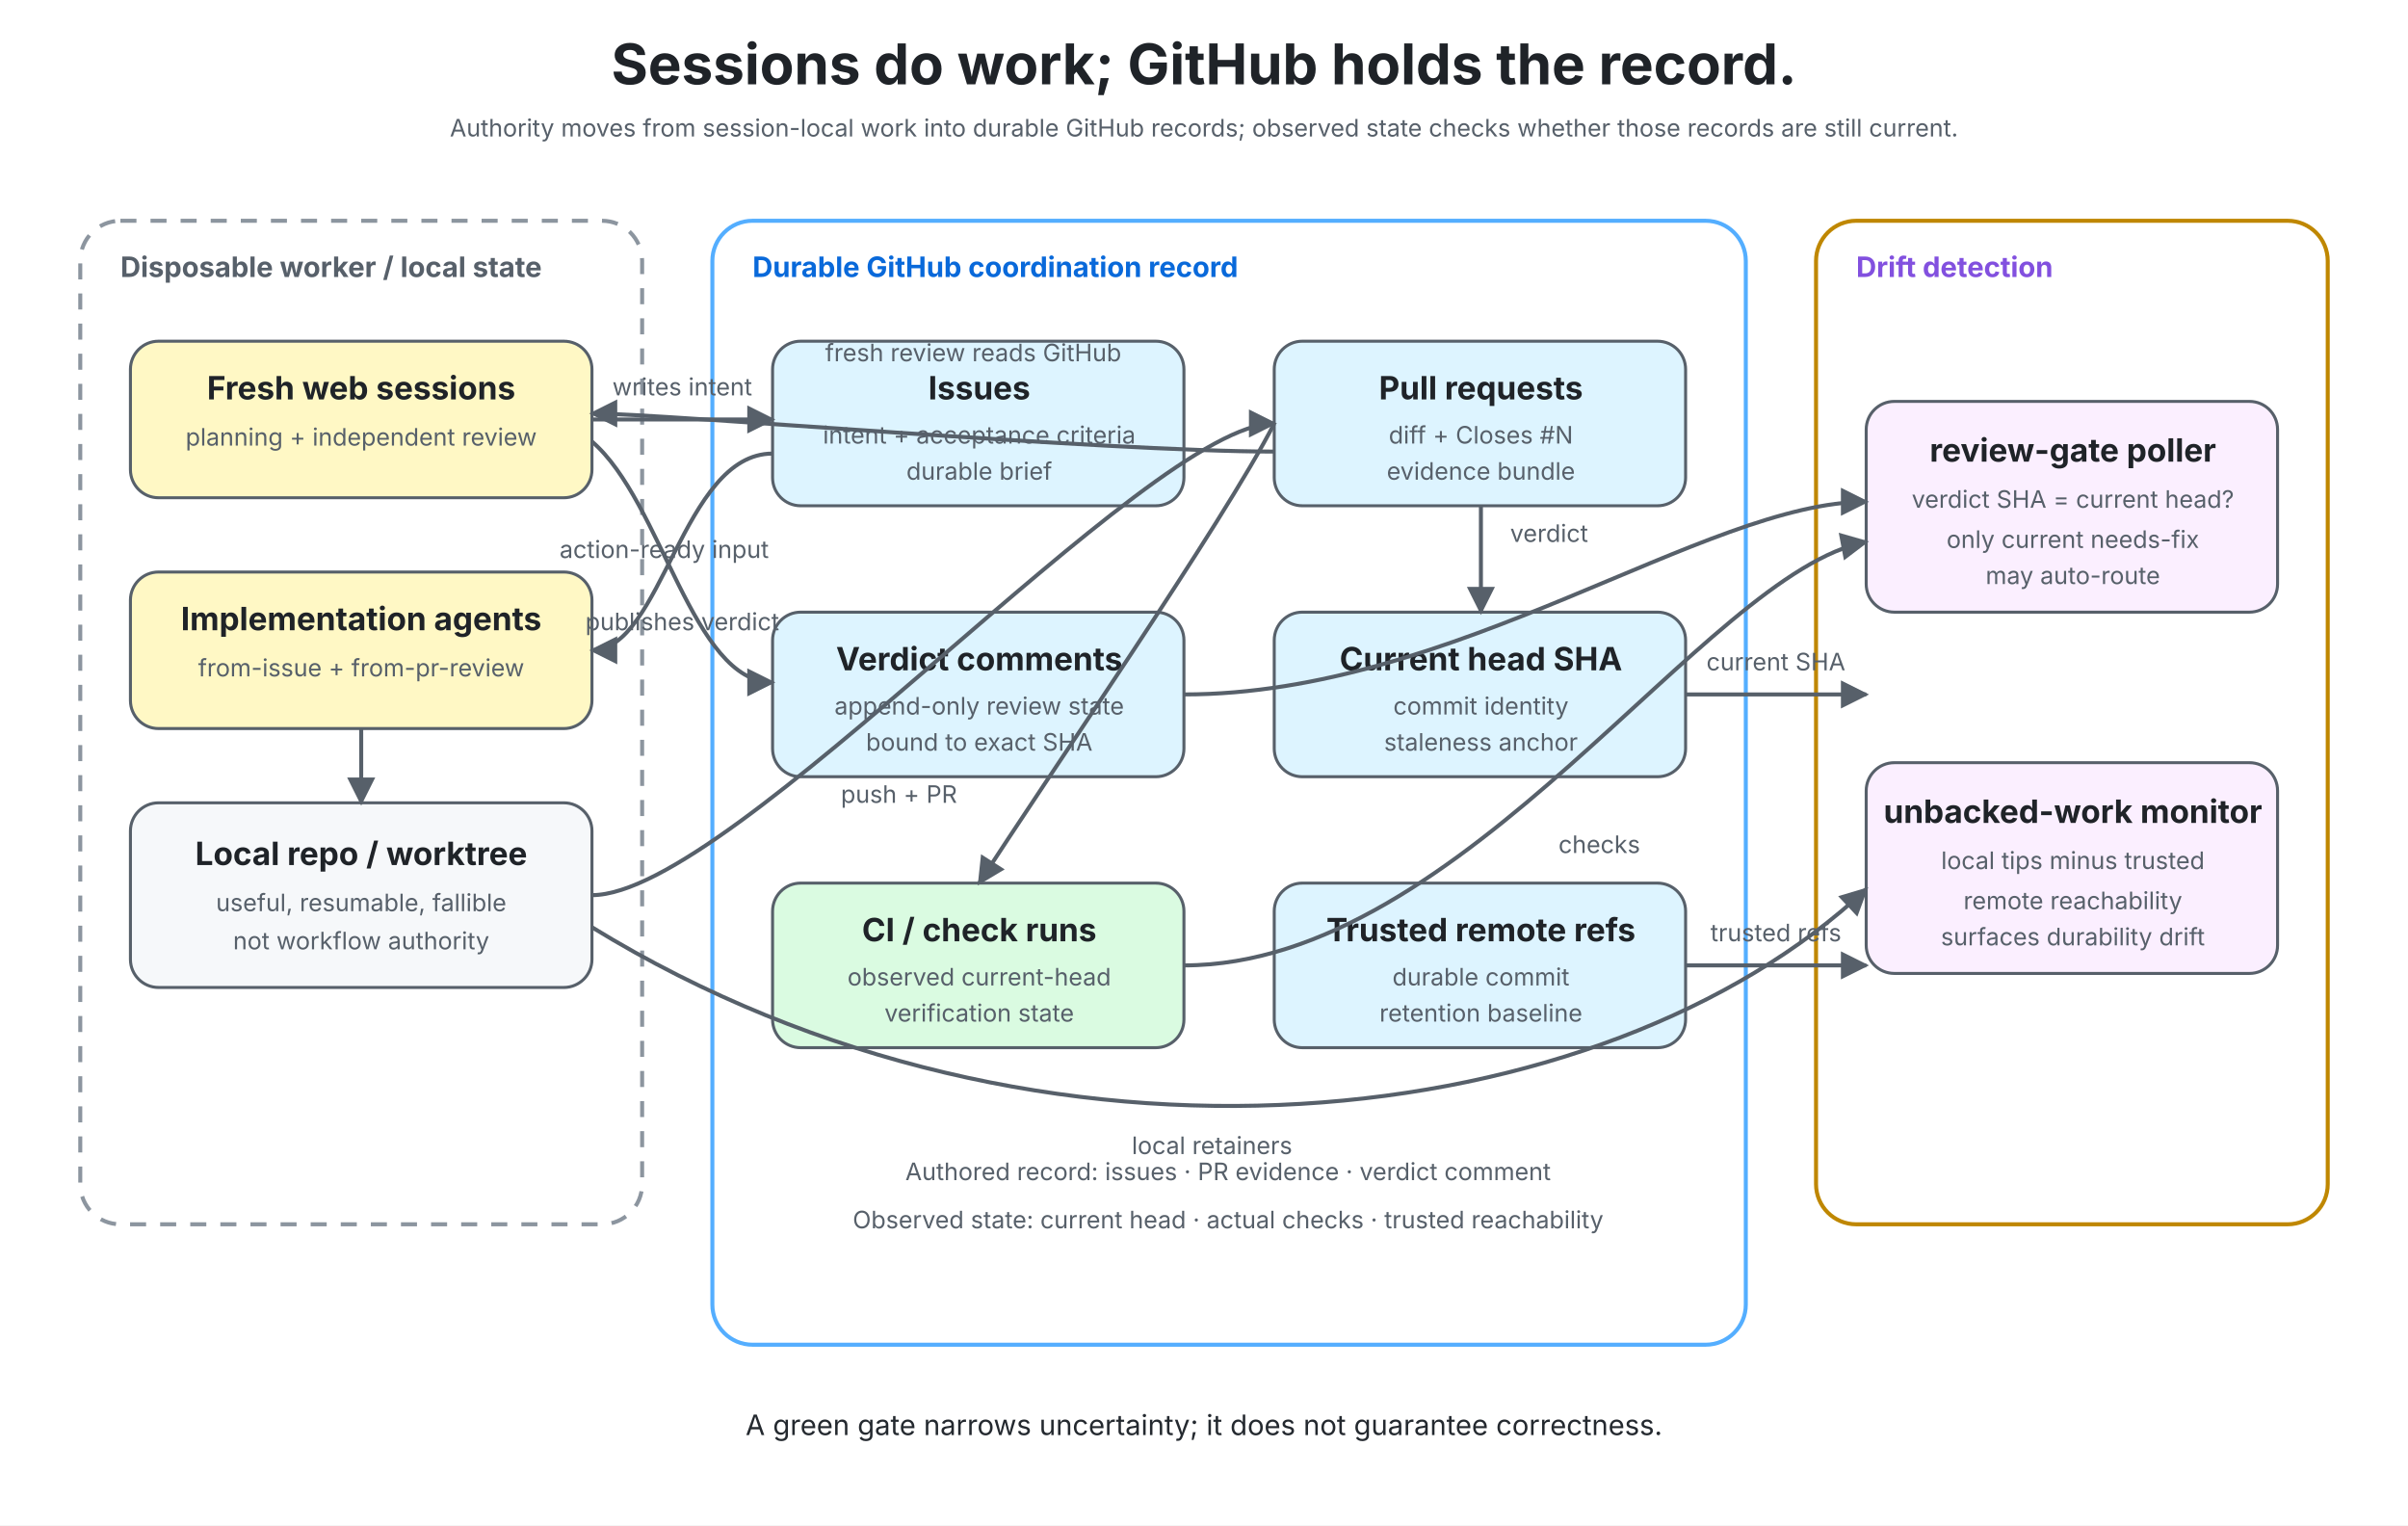
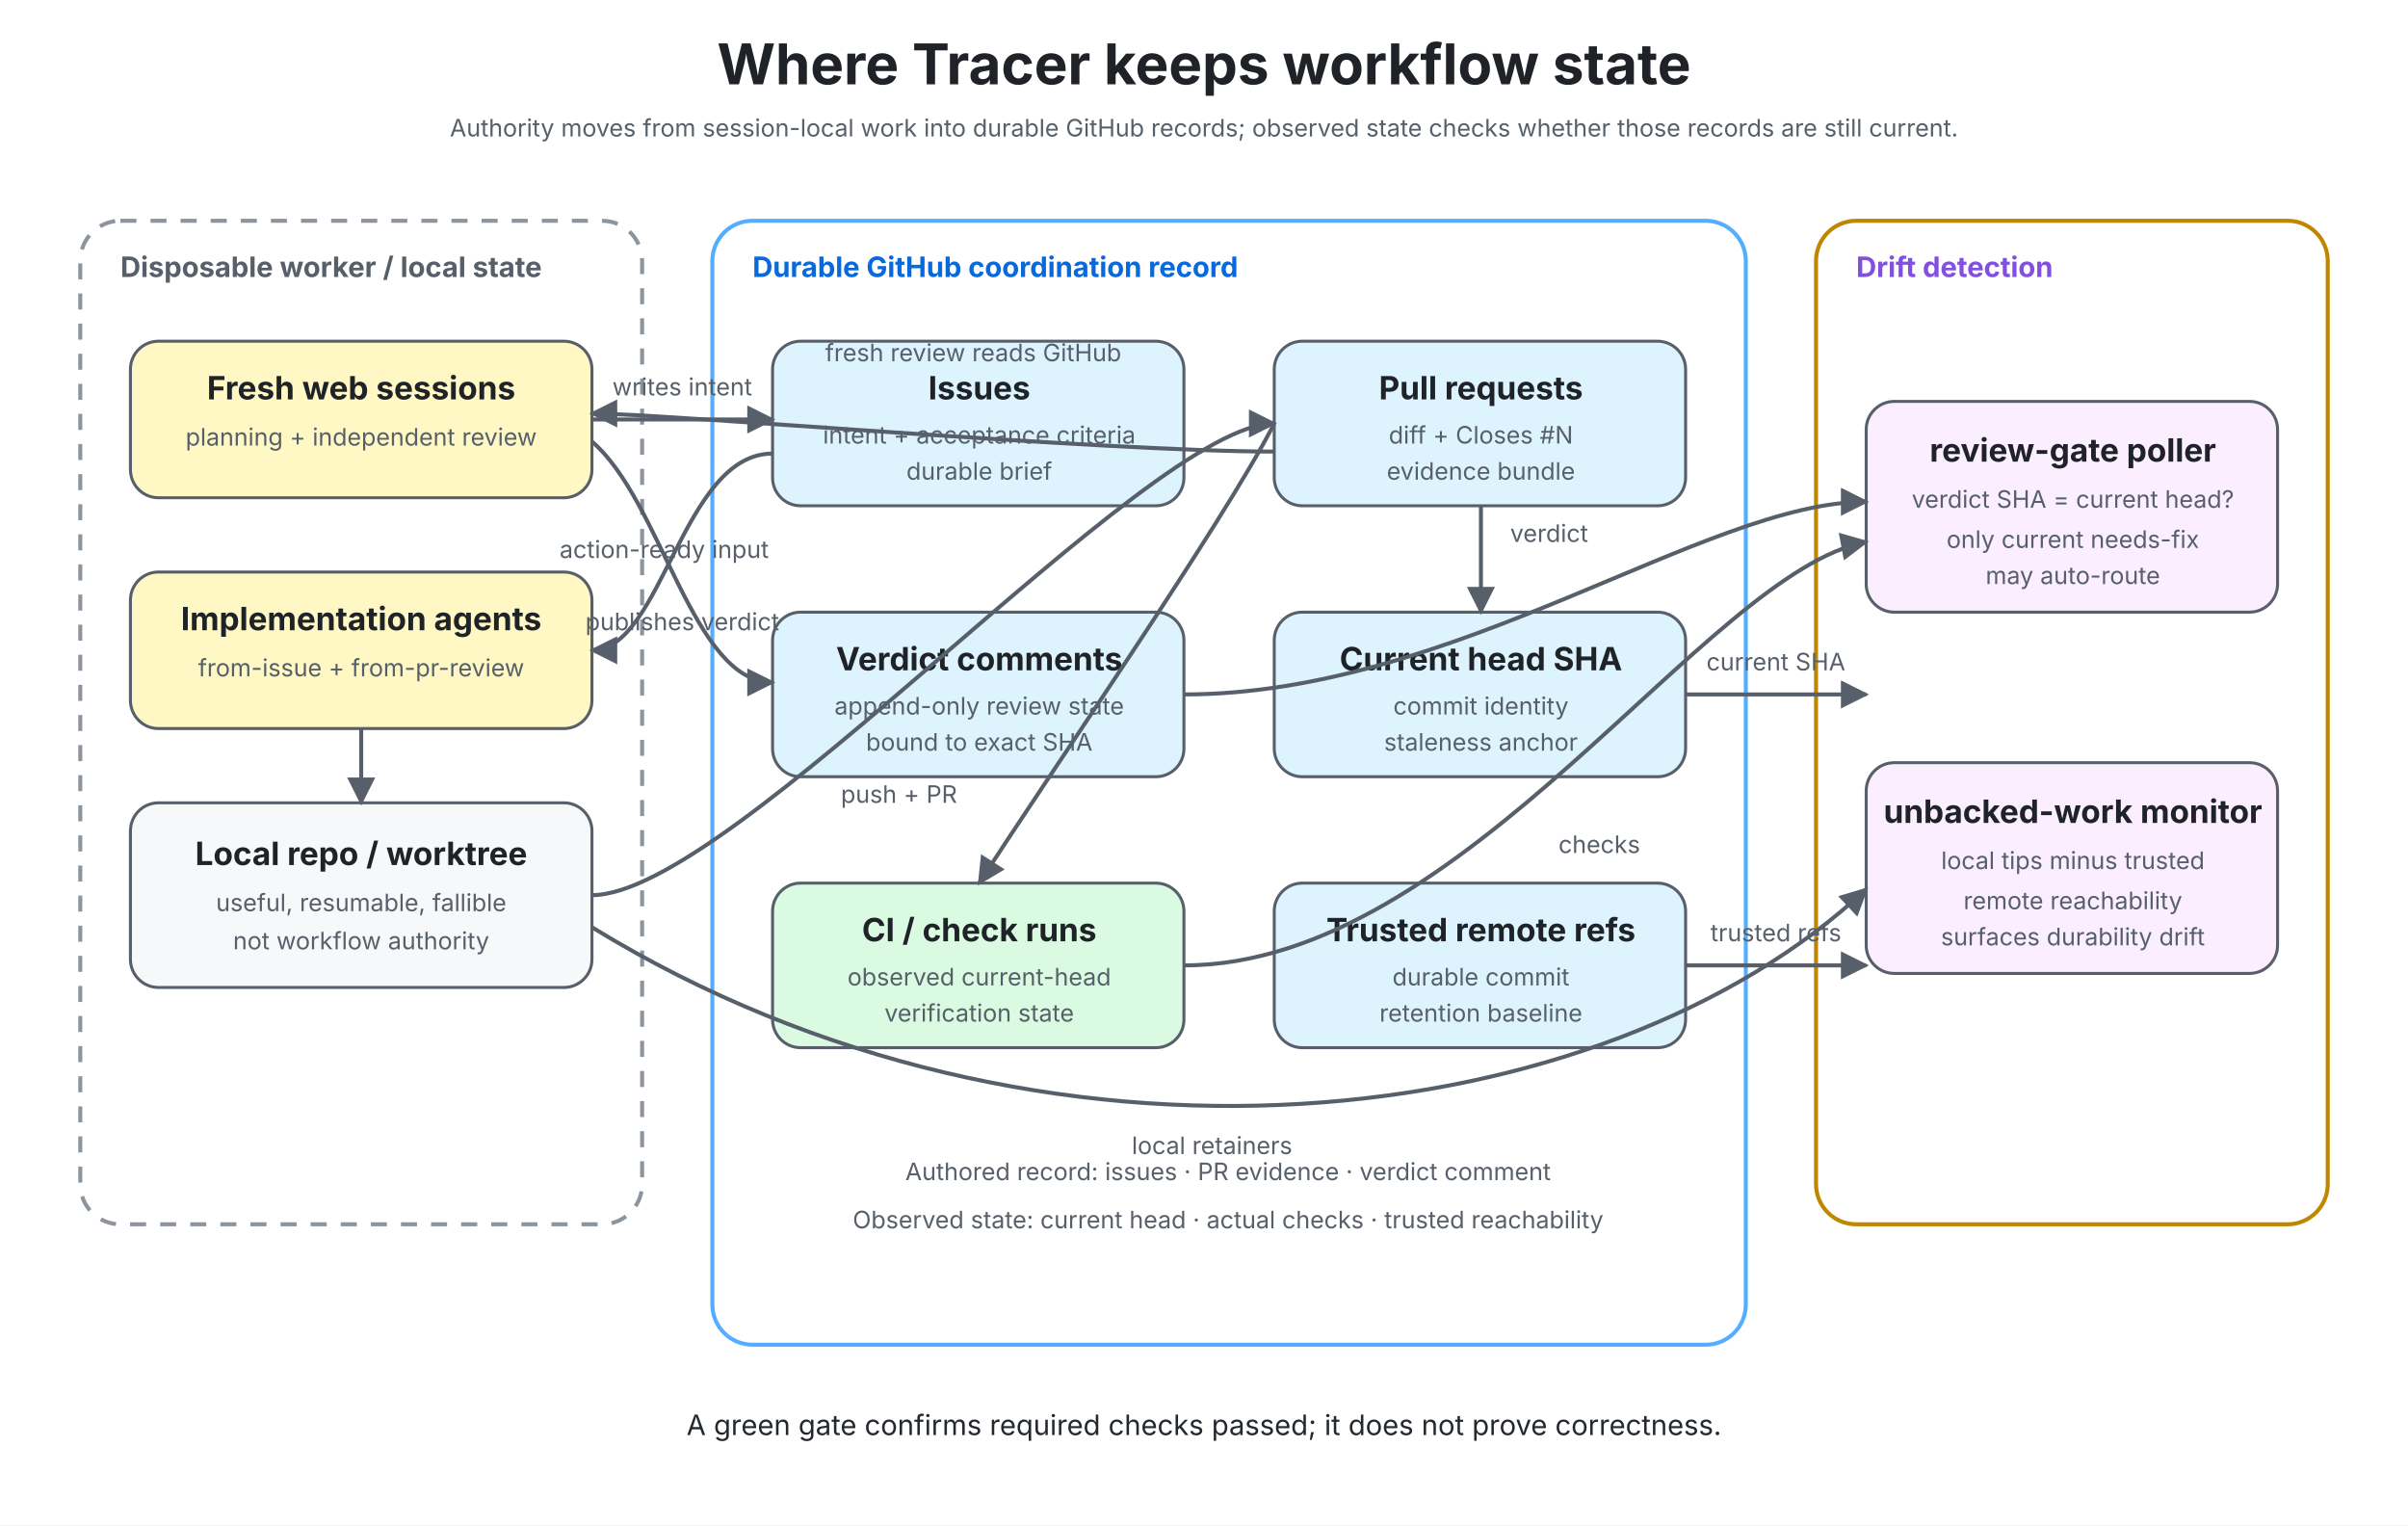
<svg xmlns="http://www.w3.org/2000/svg" viewBox="0 0 1200 760" role="img" aria-labelledby="title desc">
  <defs>
    <marker id="arrow" viewBox="0 0 10 10" refX="9" refY="5" markerWidth="7" markerHeight="7" orient="auto-start-reverse">
      <path d="M0 0 10 5 0 10z" fill="#57606a" />
    </marker>
    <style>
      .t{font:700 28px system-ui,-apple-system,BlinkMacSystemFont,"Segoe UI",sans-serif;fill:#1f2328}.h{font:700 16px system-ui,-apple-system,BlinkMacSystemFont,"Segoe UI",sans-serif;fill:#1f2328}.b{font:14px system-ui,-apple-system,BlinkMacSystemFont,"Segoe UI",sans-serif;fill:#24292f}.s{font:12px system-ui,-apple-system,BlinkMacSystemFont,"Segoe UI",sans-serif;fill:#57606a}.e{stroke:#57606a;stroke-width:2;fill:none;marker-end:url(#arrow)}.d{stroke-dasharray:8 7}.box{stroke:#57606a;stroke-width:1.5;rx:14}.ep{fill:#fff8c5}.gh{fill:#ddf4ff}.obs{fill:#dafbe1}.det{fill:#fbefff}.local{fill:#f6f8fa}.frame{fill:none;stroke-width:2;rx:20}.lab{font:700 14px system-ui,-apple-system,BlinkMacSystemFont,"Segoe UI",sans-serif}
    </style>
  </defs>
  <rect width="1200" height="760" fill="#fff" />
-   <text class="t" x="600" y="42" text-anchor="middle">Sessions do work; GitHub holds the record.</text>
+   <text class="t" x="600" y="42" text-anchor="middle">Where Tracer keeps workflow state</text>
  <text class="s" x="600" y="68" text-anchor="middle">Authority moves from session-local work into durable GitHub records; observed state checks whether those records are still current.</text>
  <rect class="frame d" x="40" y="110" width="280" height="500" stroke="#8c959f" />
  <text class="lab" x="60" y="138" fill="#57606a">Disposable worker / local state</text>
  <rect class="box ep" x="65" y="170" width="230" height="78" />
  <text class="h" x="180" y="199" text-anchor="middle">Fresh web sessions</text>
  <text class="s" x="180" y="222" text-anchor="middle">planning + independent review</text>
  <rect class="box ep" x="65" y="285" width="230" height="78" />
  <text class="h" x="180" y="314" text-anchor="middle">Implementation agents</text>
  <text class="s" x="180" y="337" text-anchor="middle">from-issue + from-pr-review</text>
  <rect class="box local" x="65" y="400" width="230" height="92" />
  <text class="h" x="180" y="431" text-anchor="middle">Local repo / worktree</text>
  <text class="s" x="180" y="454" text-anchor="middle">useful, resumable, fallible</text>
  <text class="s" x="180" y="473" text-anchor="middle">not workflow authority</text>
  <rect class="frame" x="355" y="110" width="515" height="560" stroke="#54aeff" />
  <text class="lab" x="375" y="138" fill="#0969da">Durable GitHub coordination record</text>
  <rect class="box gh" x="385" y="170" width="205" height="82" />
  <text class="h" x="488" y="199" text-anchor="middle">Issues</text>
  <text class="s" x="488" y="221" text-anchor="middle">intent + acceptance criteria</text>
  <text class="s" x="488" y="239" text-anchor="middle">durable brief</text>
  <rect class="box gh" x="635" y="170" width="205" height="82" />
  <text class="h" x="738" y="199" text-anchor="middle">Pull requests</text>
  <text class="s" x="738" y="221" text-anchor="middle">diff + Closes #N</text>
  <text class="s" x="738" y="239" text-anchor="middle">evidence bundle</text>
  <rect class="box gh" x="385" y="305" width="205" height="82" />
  <text class="h" x="488" y="334" text-anchor="middle">Verdict comments</text>
  <text class="s" x="488" y="356" text-anchor="middle">append-only review state</text>
  <text class="s" x="488" y="374" text-anchor="middle">bound to exact SHA</text>
  <rect class="box gh" x="635" y="305" width="205" height="82" />
  <text class="h" x="738" y="334" text-anchor="middle">Current head SHA</text>
  <text class="s" x="738" y="356" text-anchor="middle">commit identity</text>
  <text class="s" x="738" y="374" text-anchor="middle">staleness anchor</text>
  <rect class="box obs" x="385" y="440" width="205" height="82" />
  <text class="h" x="488" y="469" text-anchor="middle">CI / check runs</text>
  <text class="s" x="488" y="491" text-anchor="middle">observed current-head</text>
  <text class="s" x="488" y="509" text-anchor="middle">verification state</text>
  <rect class="box gh" x="635" y="440" width="205" height="82" />
  <text class="h" x="738" y="469" text-anchor="middle">Trusted remote refs</text>
  <text class="s" x="738" y="491" text-anchor="middle">durable commit</text>
  <text class="s" x="738" y="509" text-anchor="middle">retention baseline</text>
  <text class="s" x="612" y="588" text-anchor="middle">Authored record: issues · PR evidence · verdict comment</text>
  <text class="s" x="612" y="612" text-anchor="middle">Observed state: current head · actual checks · trusted reachability</text>
  <rect class="frame" x="905" y="110" width="255" height="500" stroke="#bf8700" />
  <text class="lab" x="925" y="138" fill="#8250df">Drift detection</text>
  <rect class="box det" x="930" y="200" width="205" height="105" />
  <text class="h" x="1033" y="230" text-anchor="middle">review-gate poller</text>
  <text class="s" x="1033" y="253" text-anchor="middle">verdict SHA = current head?</text>
  <text class="s" x="1033" y="273" text-anchor="middle">only current needs-fix</text>
  <text class="s" x="1033" y="291" text-anchor="middle">may auto-route</text>
  <rect class="box det" x="930" y="380" width="205" height="105" />
  <text class="h" x="1033" y="410" text-anchor="middle">unbacked-work monitor</text>
  <text class="s" x="1033" y="433" text-anchor="middle">local tips minus trusted</text>
  <text class="s" x="1033" y="453" text-anchor="middle">remote reachability</text>
  <text class="s" x="1033" y="471" text-anchor="middle">surfaces durability drift</text>
  <path class="e" d="M295 209H385" />
  <text class="s" x="340" y="197" text-anchor="middle">writes intent</text>
  <path class="e" d="M385 226C340 226 330 324 295 324" />
  <text class="s" x="331" y="278" text-anchor="middle">action-ready input</text>
  <path class="e" d="M180 363V400" />
  <path class="e" d="M295 446C365 446 572 211 635 211" />
  <text class="s" x="448" y="400" text-anchor="middle">push + PR</text>
  <path class="e" d="M635 225C550 225 330 206 295 206" />
  <text class="s" x="485" y="180" text-anchor="middle">fresh review reads GitHub</text>
  <path class="e" d="M295 220C330 250 345 340 385 340" />
  <text class="s" x="340" y="314" text-anchor="middle">publishes verdict</text>
  <path class="e" d="M738 252V305" />
  <path class="e" d="M635 211C610 260 520 390 488 440" />
  <path class="e" d="M840 346H930" />
  <text class="s" x="885" y="334" text-anchor="middle">current SHA</text>
  <path class="e" d="M590 346C725 346 850 250 930 250" />
  <text class="s" x="772" y="270" text-anchor="middle">verdict</text>
  <path class="e" d="M590 481C730 481 850 285 930 270" />
  <text class="s" x="797" y="425" text-anchor="middle">checks</text>
  <path class="e" d="M295 462C520 600 800 565 930 443" />
  <text class="s" x="604" y="575" text-anchor="middle">local retainers</text>
  <path class="e" d="M840 481H930" />
  <text class="s" x="885" y="469" text-anchor="middle">trusted refs</text>
-   <text class="b" x="600" y="715" text-anchor="middle">A green gate narrows uncertainty; it does not guarantee correctness.</text>
+   <text class="b" x="600" y="715" text-anchor="middle">A green gate confirms required checks passed; it does not prove correctness.</text>
</svg>
